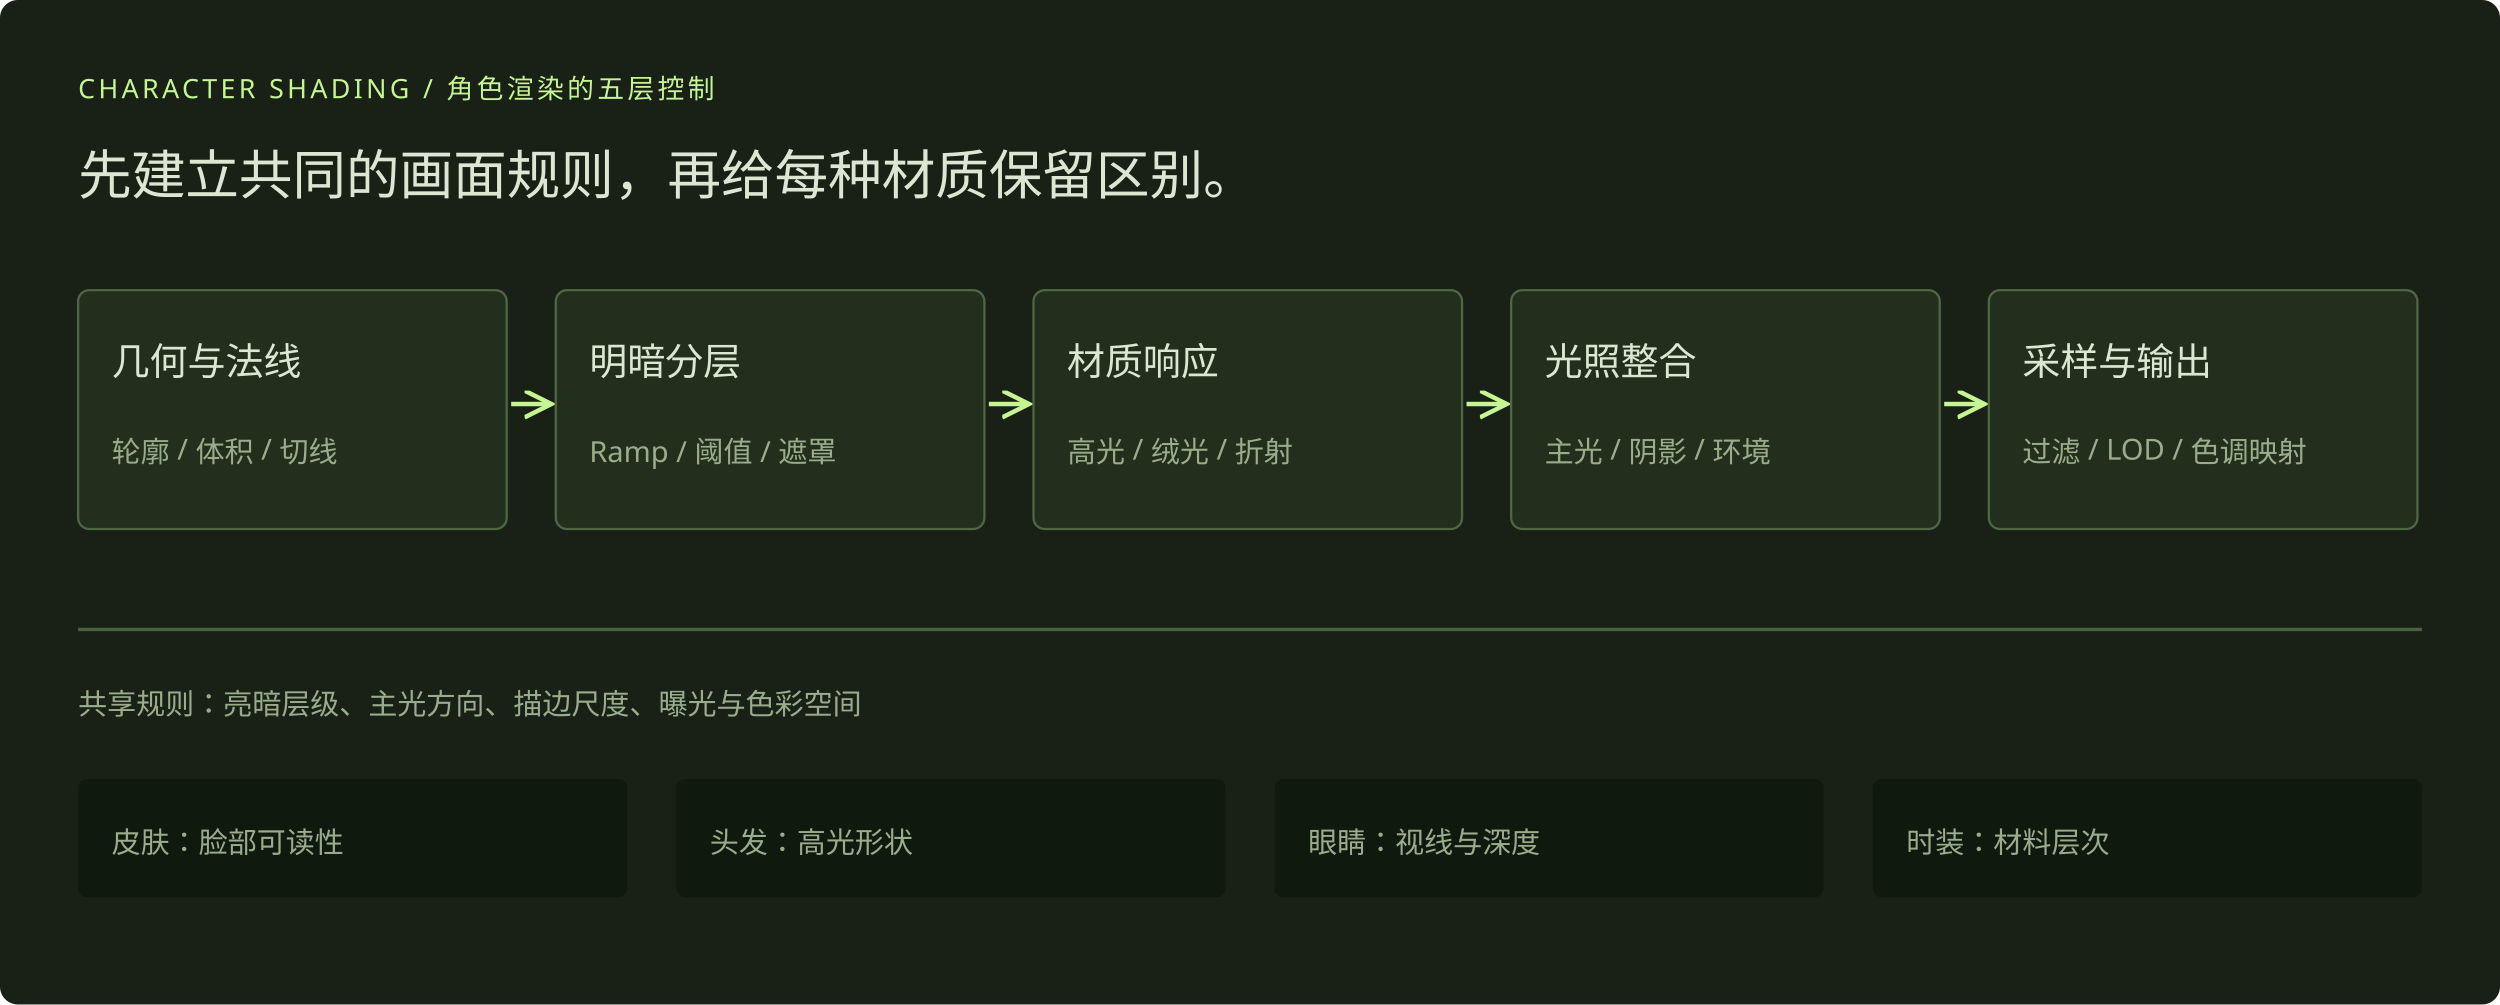
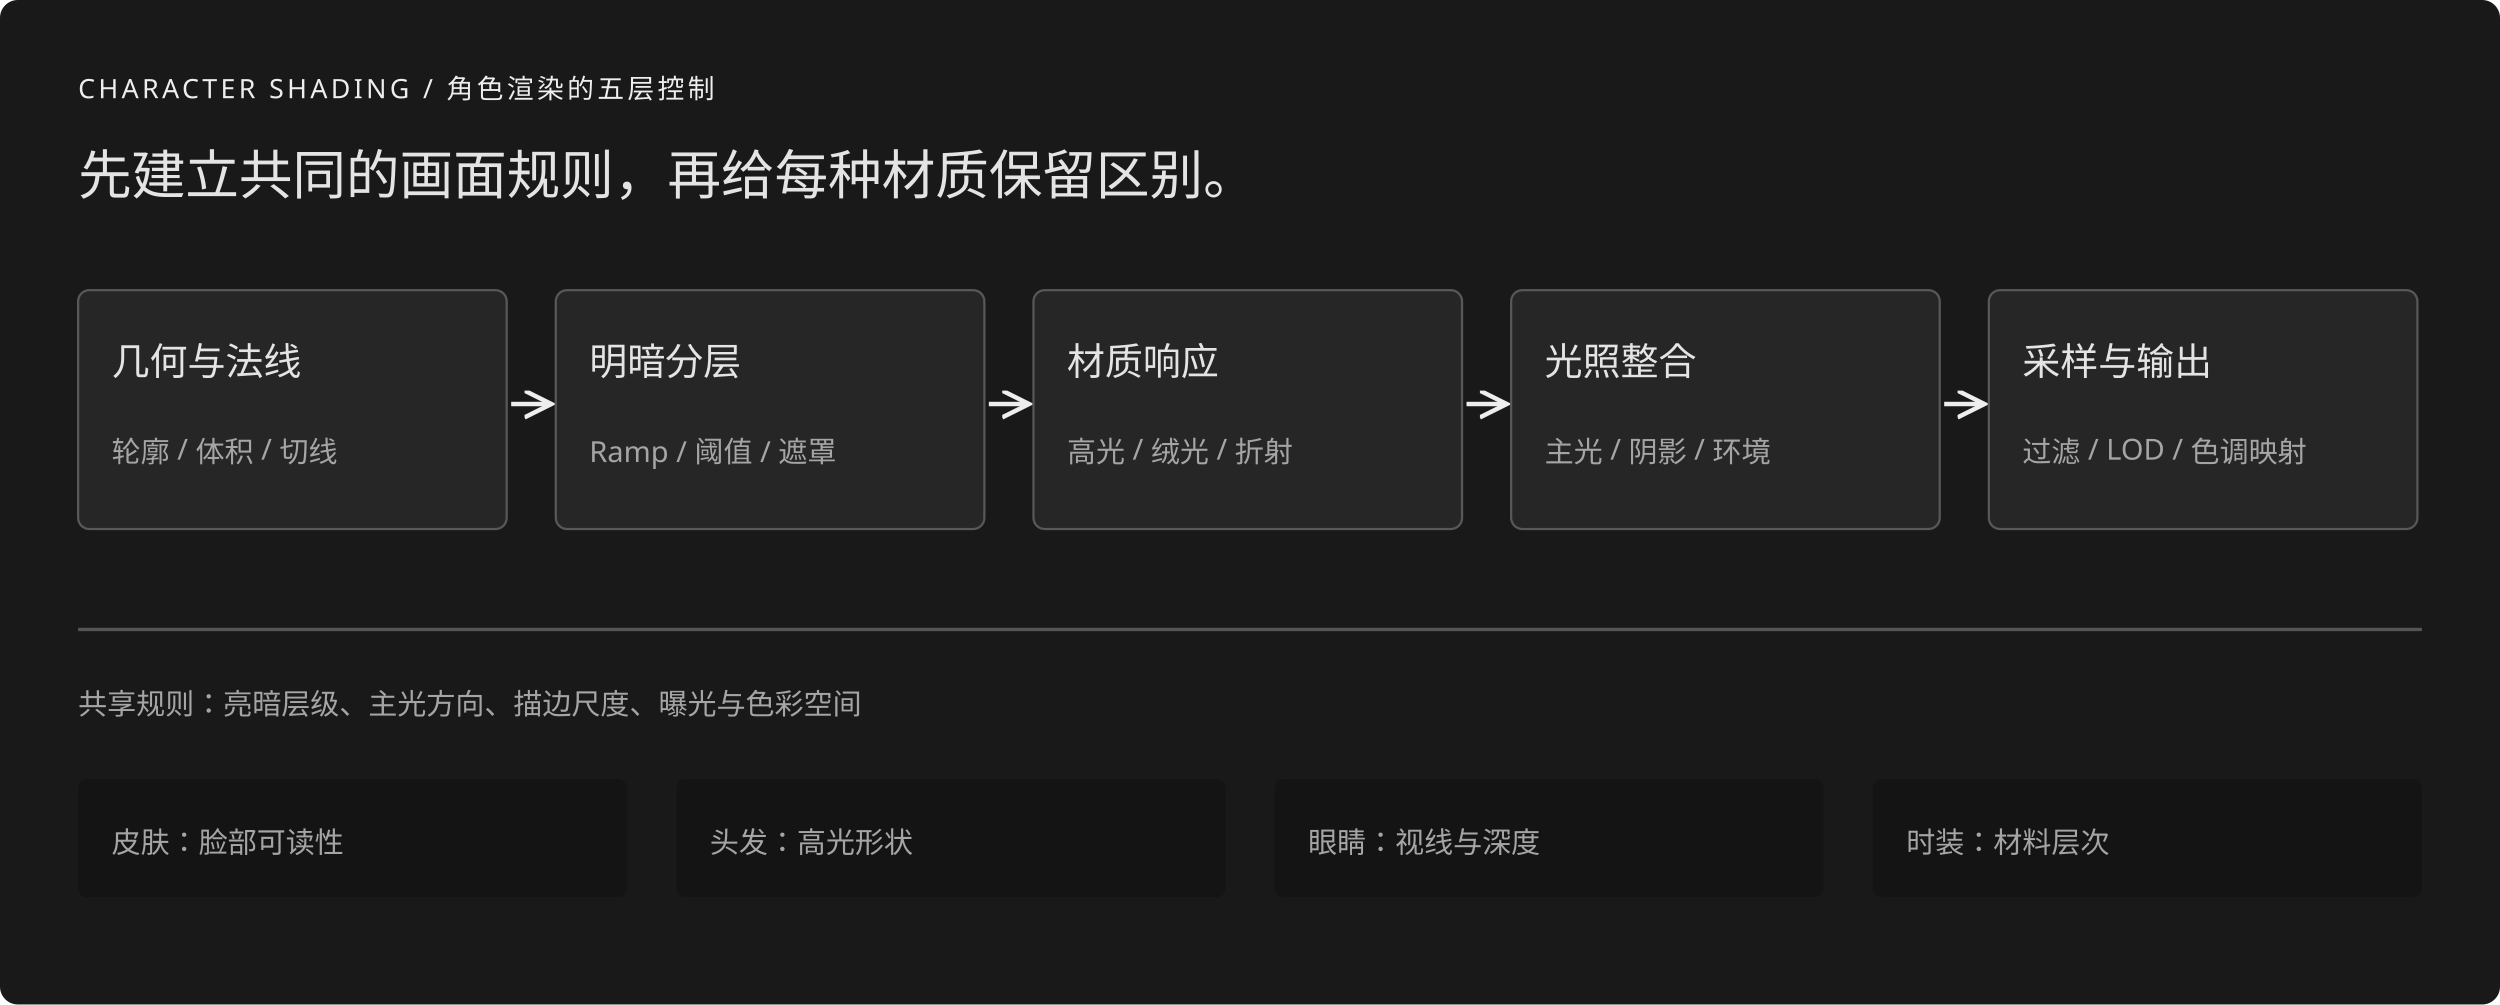
<svg xmlns="http://www.w3.org/2000/svg" viewBox="0 0 1120 450" role="img">
  <defs>
    <linearGradient id="rainbow" x1="0" x2="1">
      <stop stop-color="#a2c9ff" />
      <stop offset=".3" stop-color="#dca7f0" />
      <stop offset=".6" stop-color="#f5d293" />
      <stop offset="1" stop-color="#99e4c9" />
    </linearGradient>
    <linearGradient id="fade">
-       <stop stop-color="#c6f594" />
-       <stop offset="1" stop-color="#477354" />
+       <stop stop-color="#eeeeee" />
+       <stop offset="1" stop-color="#676767" />
    </linearGradient>
    <marker id="arrow" markerWidth="7" markerHeight="7" refX="5" refY="3" orient="auto">
-       <path d="M0 0 6 3 0 6" fill="none" stroke="#c6f594" />
+       <path d="M0 0 6 3 0 6" fill="none" stroke="#eeeeee" />
    </marker>
-     <style>text{font-family:system-ui,'Noto Sans SC',sans-serif;fill:#dce7d3;font-size:17px}.small{font-size:13px;fill:#99ad8d}.label{font-size:12px;fill:#c6f594;letter-spacing:1.5px}.title{font-size:24px;font-weight:500}.line{stroke:#4c6042;stroke-width:1.5;fill:none}.ray{stroke:#c6f594;stroke-width:2;fill:none;marker-end:url(#arrow)}</style>
+     <style>text{font-family:system-ui,'Noto Sans SC',sans-serif;fill:#e4e4e4;font-size:17px}.small{font-size:13px;fill:#a5a5a5}.label{font-size:12px;fill:#eeeeee;letter-spacing:1.5px}.title{font-size:24px;font-weight:500}.line{stroke:#555555;stroke-width:1.5;fill:none}.ray{stroke:#eeeeee;stroke-width:2;fill:none;marker-end:url(#arrow)}</style>
  </defs>
-   <rect width="1120" height="450" rx="8" fill="#192117" />
+   <rect width="1120" height="450" rx="8" fill="#191919" />
  <text x="35" y="44" class="label" text-anchor="start">CHARACTER SHADING / 角色渲染的五层控制</text>
  <text x="35" y="87" class="title" text-anchor="start">先建立共同的画面规则，再给每种材质保留区别。</text>
-   <rect x="35" y="130" width="192" height="107" rx="5" fill="#222f1c" stroke="#506744" />
+   <rect x="35" y="130" width="192" height="107" rx="5" fill="#262626" stroke="#585858" />
  <text x="50" y="168" class="" text-anchor="start">几何与法线</text>
  <text x="50" y="207" class="small" text-anchor="start">轮廓 / 体积 / 切线</text>
  <path class="ray" d="M229 181 L245 181" />
-   <rect x="249" y="130" width="192" height="107" rx="5" fill="#222f1c" stroke="#506744" />
+   <rect x="249" y="130" width="192" height="107" rx="5" fill="#262626" stroke="#585858" />
  <text x="264" y="168" class="" text-anchor="start">明暗分层</text>
  <text x="264" y="207" class="small" text-anchor="start">Ramp / 阈值 / 遮罩</text>
  <path class="ray" d="M443 181 L459 181" />
-   <rect x="463" y="130" width="192" height="107" rx="5" fill="#222f1c" stroke="#506744" />
+   <rect x="463" y="130" width="192" height="107" rx="5" fill="#262626" stroke="#585858" />
  <text x="478" y="168" class="" text-anchor="start">材质响应</text>
  <text x="478" y="207" class="small" text-anchor="start">高光 / 绒光 / 折射</text>
  <path class="ray" d="M657 181 L673 181" />
-   <rect x="677" y="130" width="192" height="107" rx="5" fill="#222f1c" stroke="#506744" />
+   <rect x="677" y="130" width="192" height="107" rx="5" fill="#262626" stroke="#585858" />
  <text x="692" y="168" class="" text-anchor="start">光照整合</text>
  <text x="692" y="207" class="small" text-anchor="start">主光 / 阴影 / 环境</text>
  <path class="ray" d="M871 181 L887 181" />
-   <rect x="891" y="130" width="192" height="107" rx="5" fill="#222f1c" stroke="#506744" />
+   <rect x="891" y="130" width="192" height="107" rx="5" fill="#262626" stroke="#585858" />
  <text x="906" y="168" class="" text-anchor="start">采样与输出</text>
  <text x="906" y="207" class="small" text-anchor="start">过滤 / LOD / 色调映射</text>
  <path class="line" d="M35 282 L1085 282" />
  <text x="35" y="320" class="small" text-anchor="start">共享规则：亮暗层级、主光方向、描边尺度、曝光与色彩空间</text>
-   <rect x="35" y="349" width="246" height="53" rx="4" fill="#10190e" />
+   <rect x="35" y="349" width="246" height="53" rx="4" fill="#141414" />
  <text x="50" y="382" class="small" text-anchor="start">皮肤：脸部可读性</text>
-   <rect x="303" y="349" width="246" height="53" rx="4" fill="#10190e" />
+   <rect x="303" y="349" width="246" height="53" rx="4" fill="#141414" />
  <text x="318" y="382" class="small" text-anchor="start">头发：高光形状</text>
-   <rect x="571" y="349" width="246" height="53" rx="4" fill="#10190e" />
+   <rect x="571" y="349" width="246" height="53" rx="4" fill="#141414" />
  <text x="586" y="382" class="small" text-anchor="start">眼睛：视线与深度</text>
-   <rect x="839" y="349" width="246" height="53" rx="4" fill="#10190e" />
+   <rect x="839" y="349" width="246" height="53" rx="4" fill="#141414" />
  <text x="854" y="382" class="small" text-anchor="start">时装：材料层次</text>
</svg>
